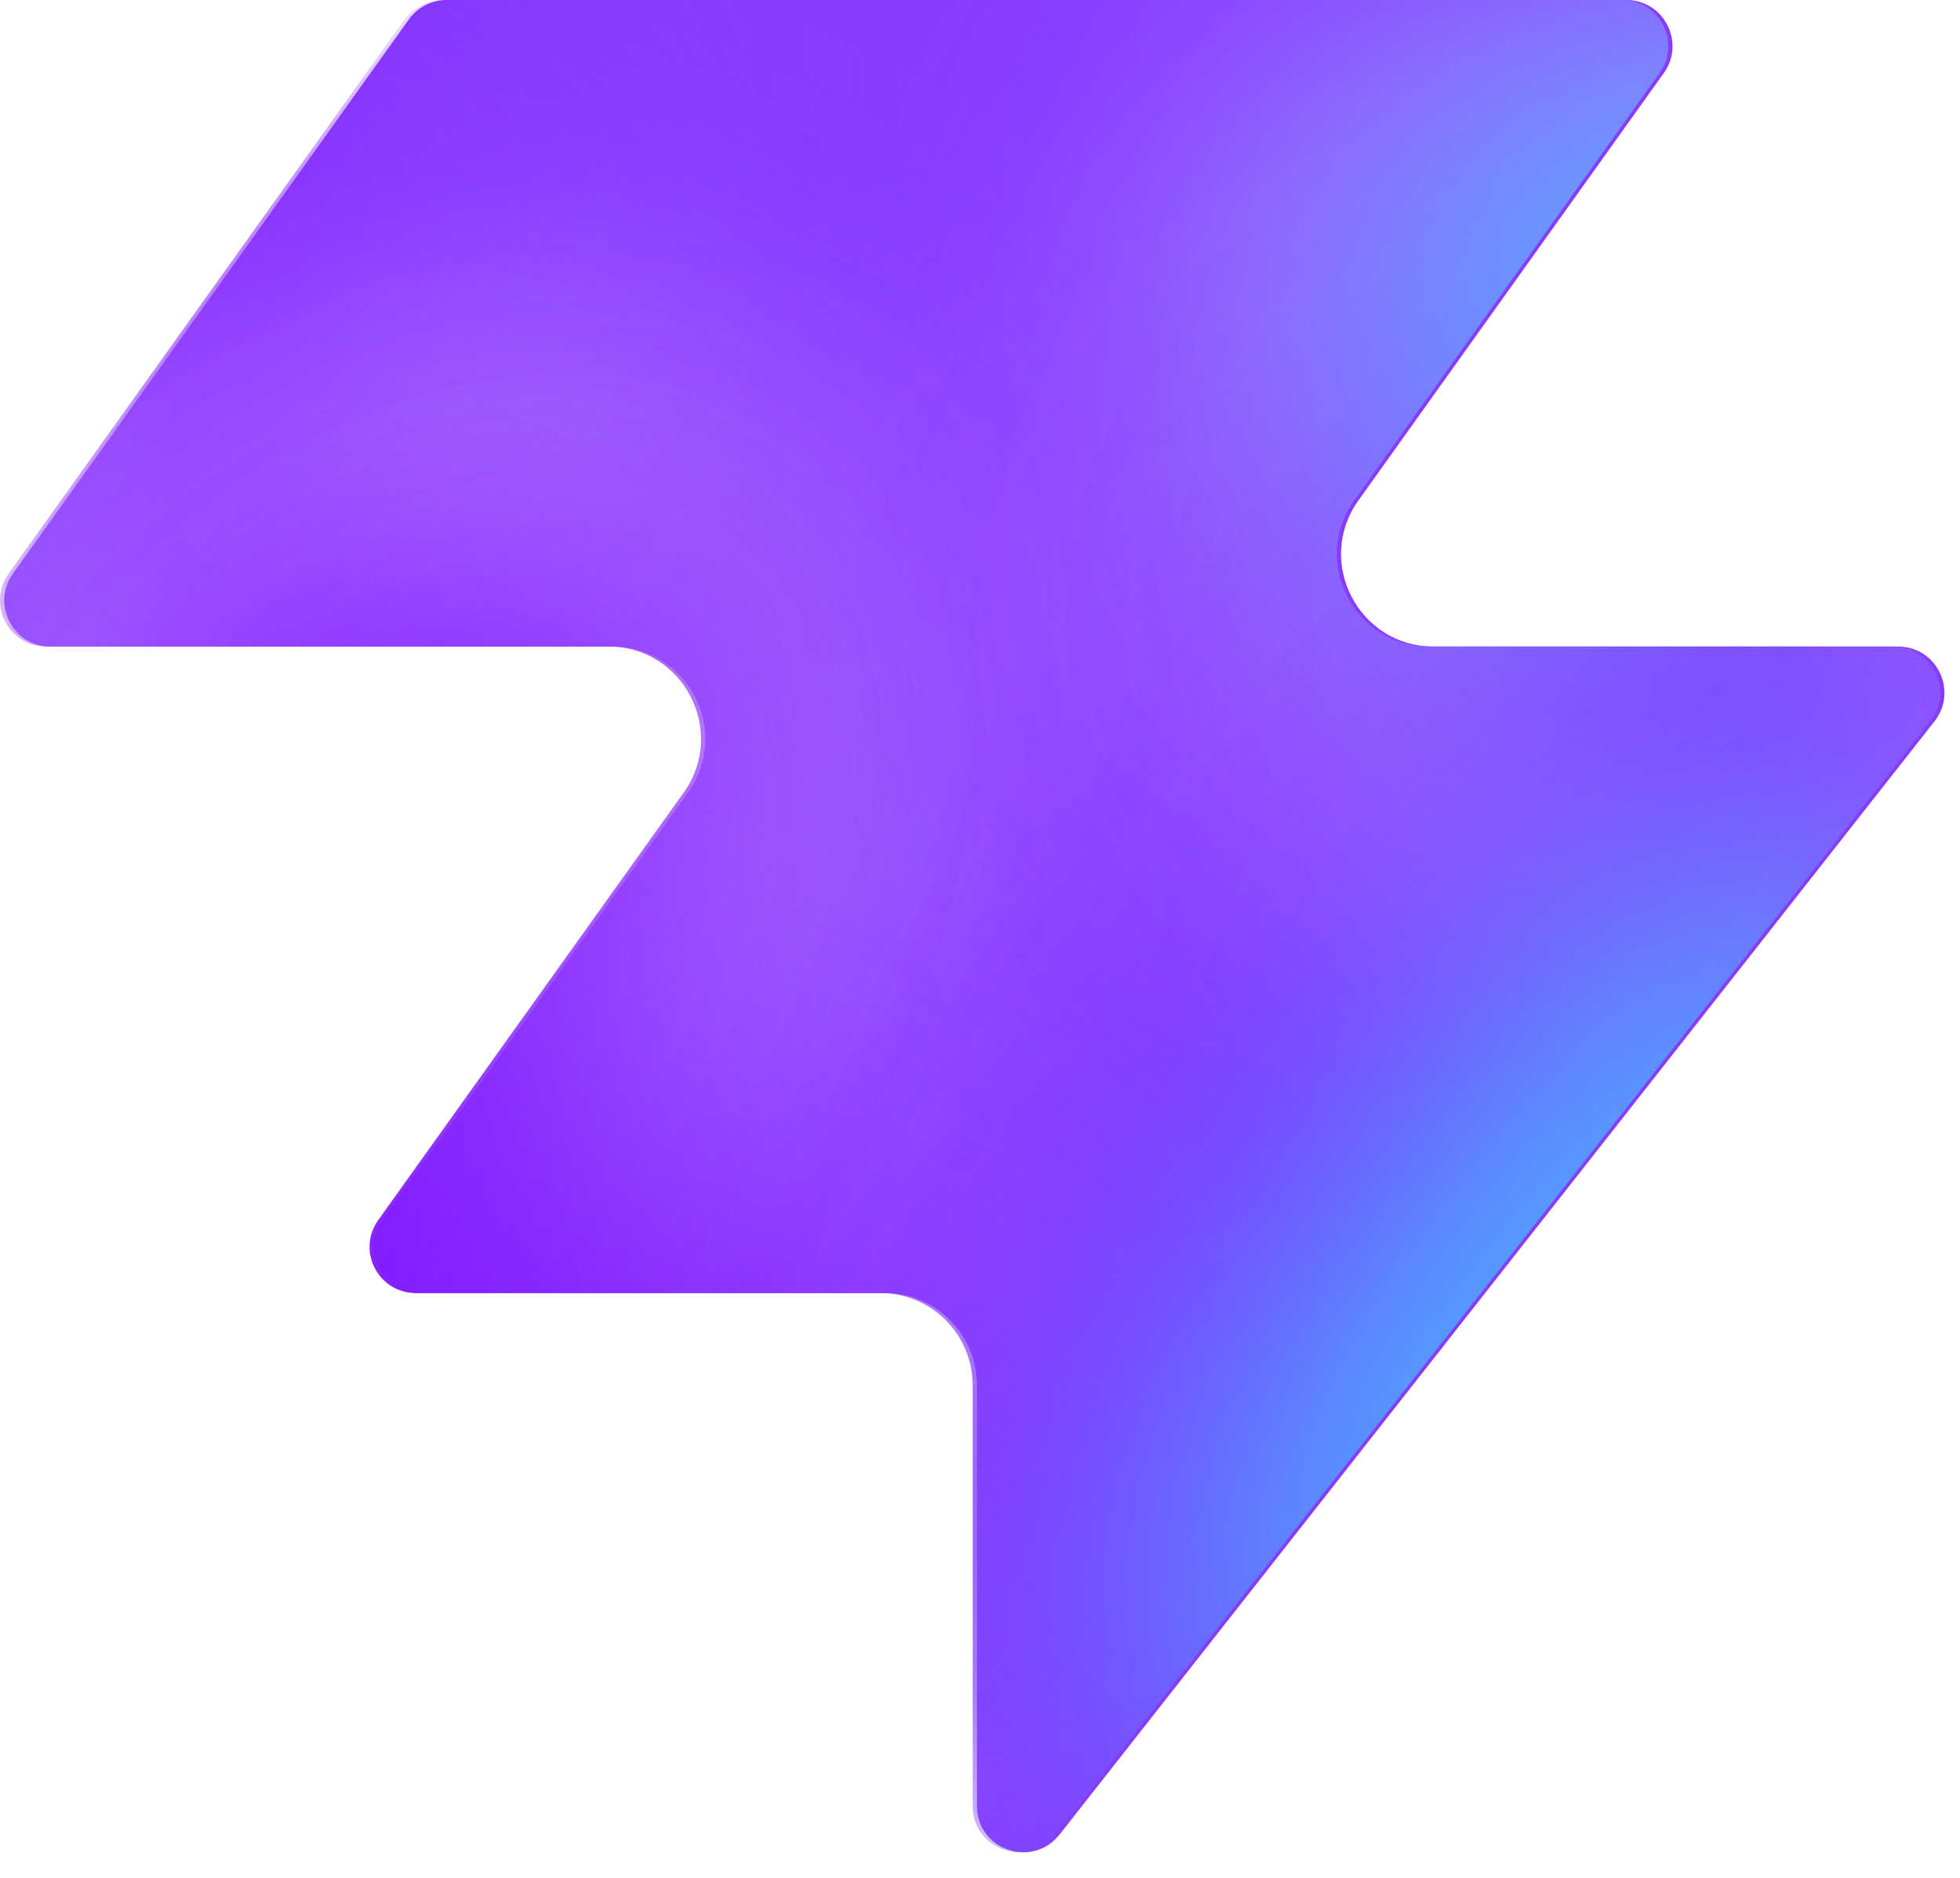
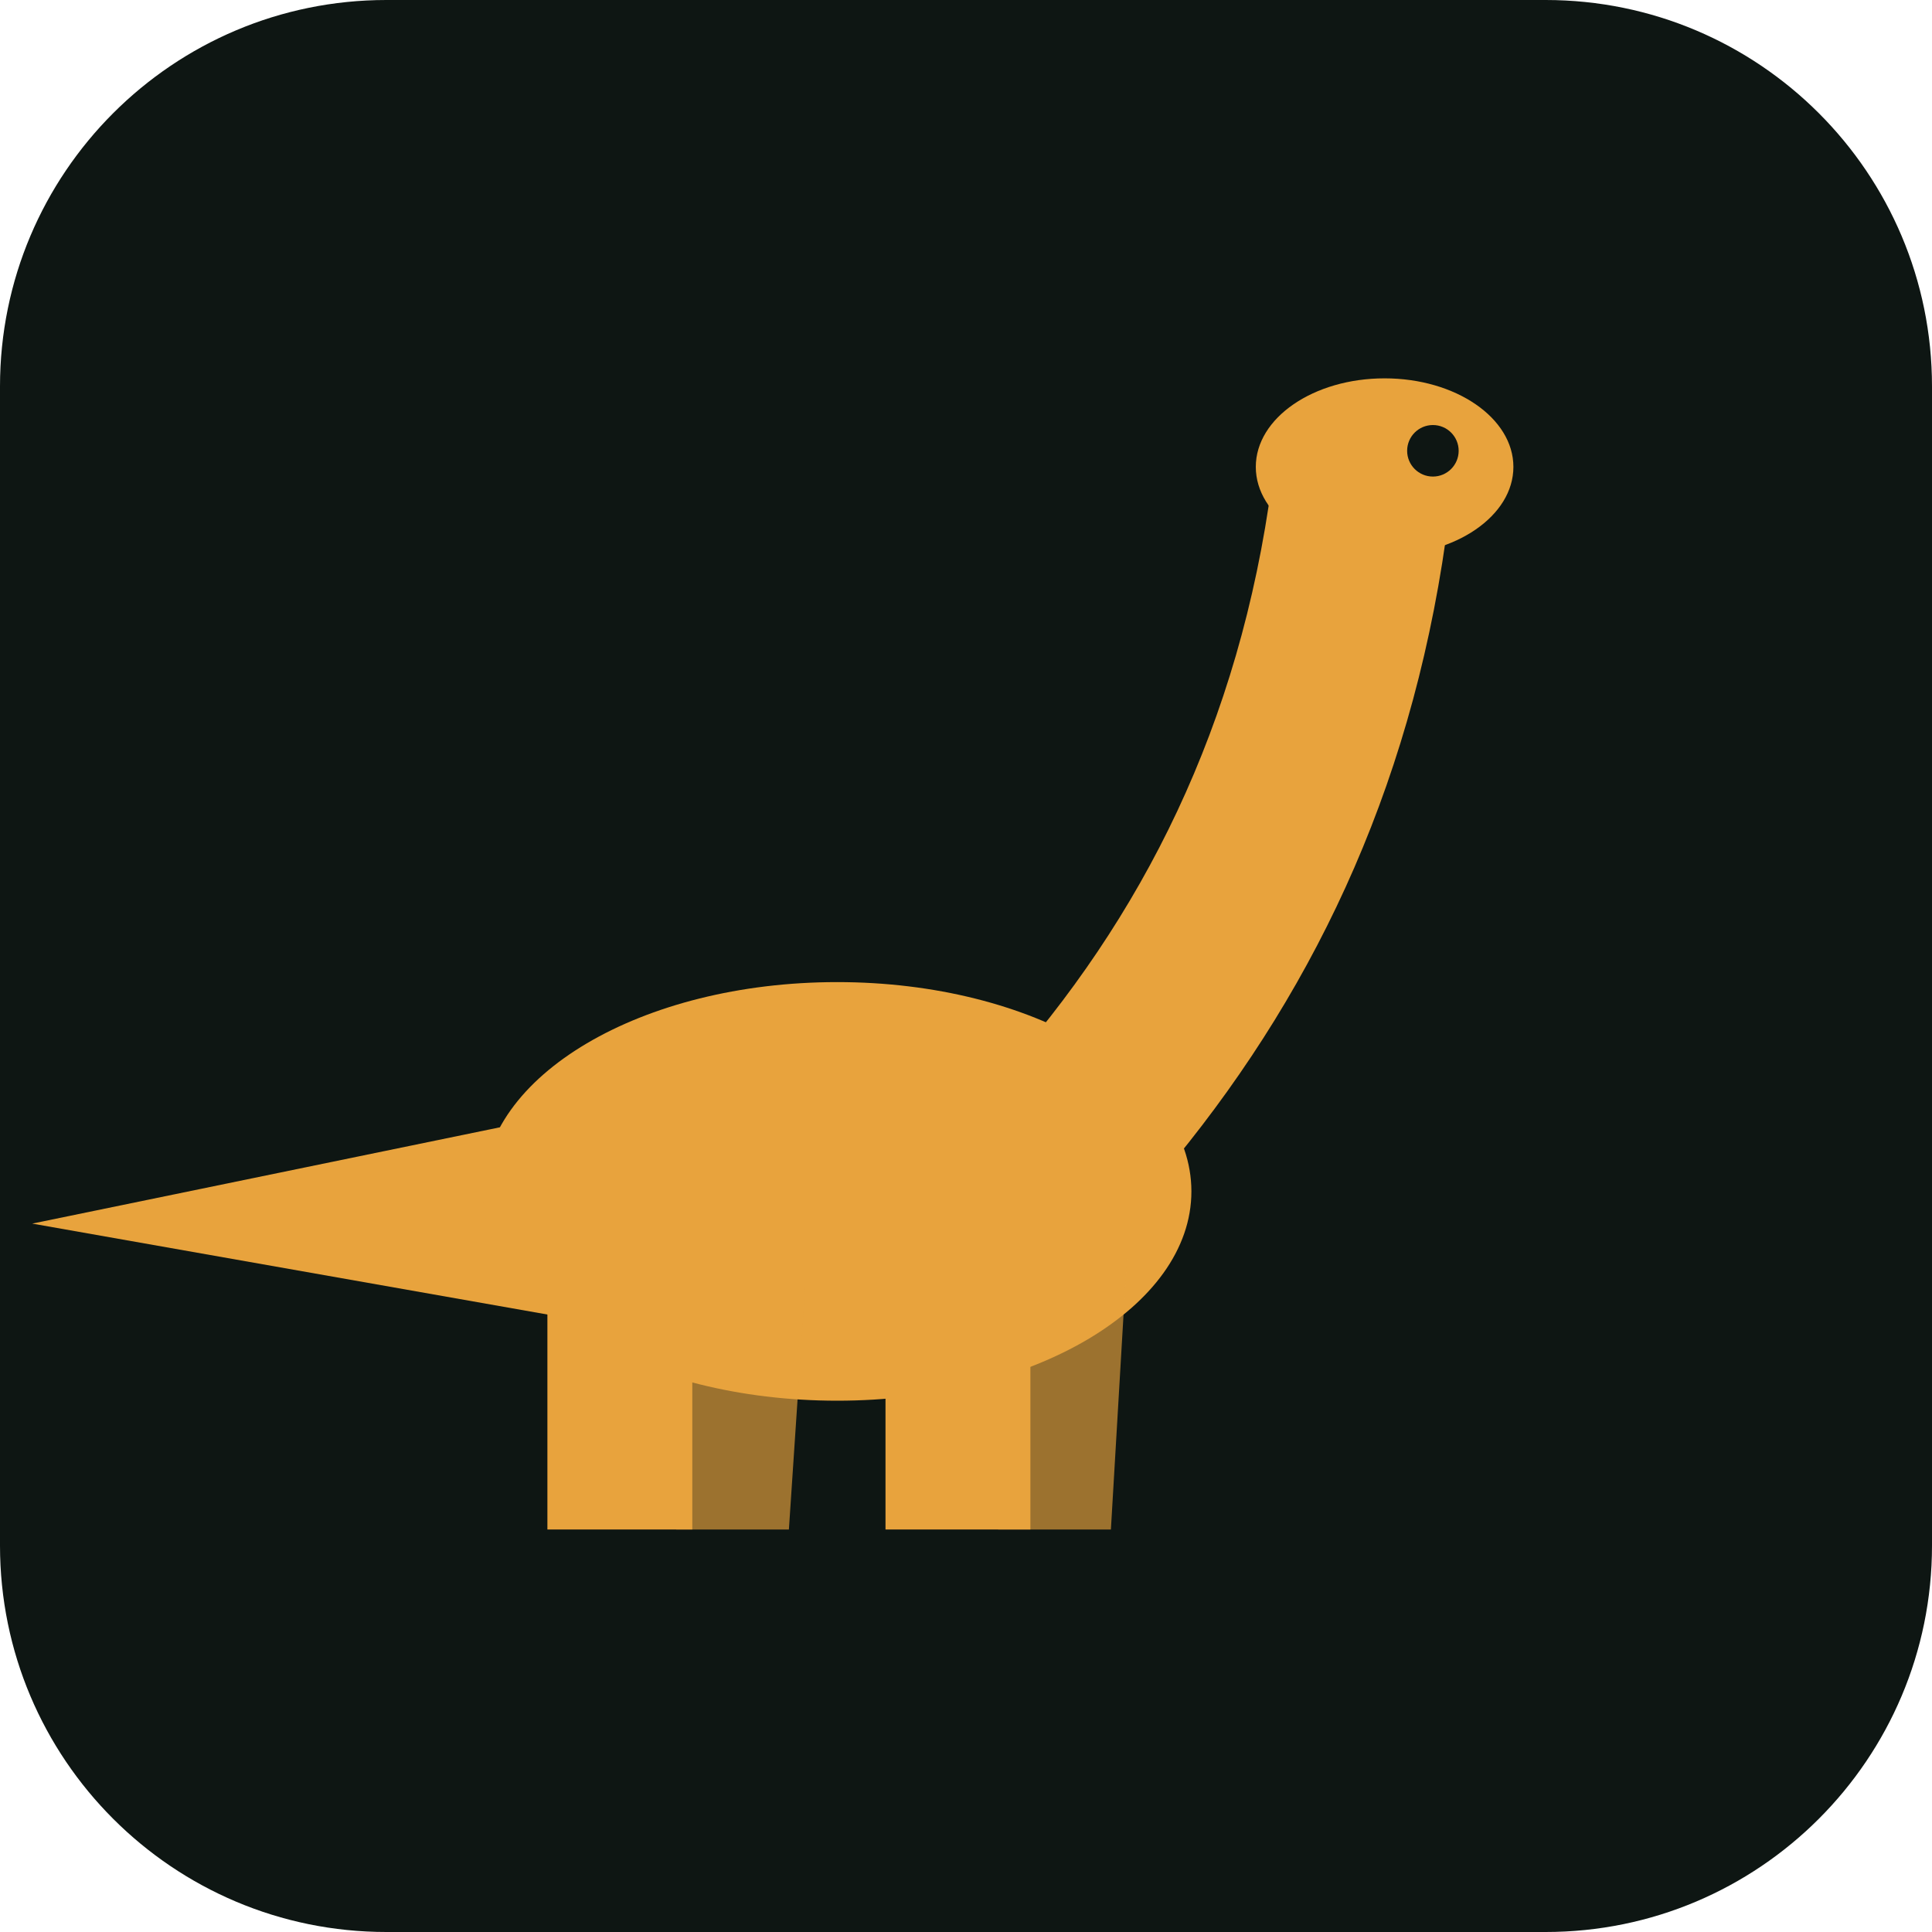
- <svg xmlns="http://www.w3.org/2000/svg" width="48" height="46" fill="none" viewBox="0 0 48 46">
-   <path fill="#863bff" d="M25.946 44.938c-.664.845-2.021.375-2.021-.698V33.937a2.26 2.26 0 0 0-2.262-2.262H10.287c-.92 0-1.456-1.04-.92-1.788l7.48-10.471c1.07-1.497 0-3.578-1.842-3.578H1.237c-.92 0-1.456-1.04-.92-1.788L10.013.474c.214-.297.556-.474.92-.474h28.894c.92 0 1.456 1.04.92 1.788l-7.48 10.471c-1.07 1.498 0 3.579 1.842 3.579h11.377c.943 0 1.473 1.088.89 1.83L25.947 44.94z" style="fill:#863bff;fill:color(display-p3 .525 .23 1);fill-opacity:1" />
-   <mask id="a" width="48" height="46" x="0" y="0" maskUnits="userSpaceOnUse" style="mask-type:alpha">
-     <path fill="#000" d="M25.842 44.938c-.664.844-2.021.375-2.021-.698V33.937a2.26 2.26 0 0 0-2.262-2.262H10.183c-.92 0-1.456-1.04-.92-1.788l7.48-10.471c1.07-1.498 0-3.579-1.842-3.579H1.133c-.92 0-1.456-1.04-.92-1.787L9.91.473c.214-.297.556-.474.92-.474h28.894c.92 0 1.456 1.04.92 1.788l-7.48 10.471c-1.07 1.498 0 3.578 1.842 3.578h11.377c.943 0 1.473 1.088.89 1.832L25.843 44.94z" style="fill:#000;fill-opacity:1" />
-   </mask>
-   <g mask="url(#a)">
-     <g filter="url(#b)">
-       <ellipse cx="5.508" cy="14.704" fill="#ede6ff" rx="5.508" ry="14.704" style="fill:#ede6ff;fill:color(display-p3 .927 .903 1);fill-opacity:1" transform="matrix(.00324 1 1 -.00324 -4.47 31.516)" />
-     </g>
-     <g filter="url(#c)">
-       <ellipse cx="10.399" cy="29.851" fill="#ede6ff" rx="10.399" ry="29.851" style="fill:#ede6ff;fill:color(display-p3 .927 .903 1);fill-opacity:1" transform="matrix(.00324 1 1 -.00324 -39.328 7.883)" />
-     </g>
-     <g filter="url(#d)">
-       <ellipse cx="5.508" cy="30.487" fill="#7e14ff" rx="5.508" ry="30.487" style="fill:#7e14ff;fill:color(display-p3 .492 .077 1);fill-opacity:1" transform="rotate(89.814 -25.913 -14.639)scale(1 -1)" />
-     </g>
-     <g filter="url(#e)">
-       <ellipse cx="5.508" cy="30.599" fill="#7e14ff" rx="5.508" ry="30.599" style="fill:#7e14ff;fill:color(display-p3 .492 .077 1);fill-opacity:1" transform="rotate(89.814 -32.644 -3.334)scale(1 -1)" />
-     </g>
-     <g filter="url(#f)">
-       <ellipse cx="5.508" cy="30.599" fill="#7e14ff" rx="5.508" ry="30.599" style="fill:#7e14ff;fill:color(display-p3 .492 .077 1);fill-opacity:1" transform="matrix(.00324 1 1 -.00324 -34.34 30.47)" />
-     </g>
-     <g filter="url(#g)">
-       <ellipse cx="14.072" cy="22.078" fill="#ede6ff" rx="14.072" ry="22.078" style="fill:#ede6ff;fill:color(display-p3 .927 .903 1);fill-opacity:1" transform="rotate(93.35 24.506 48.493)scale(-1 1)" />
-     </g>
-     <g filter="url(#h)">
-       <ellipse cx="3.47" cy="21.501" fill="#7e14ff" rx="3.47" ry="21.501" style="fill:#7e14ff;fill:color(display-p3 .492 .077 1);fill-opacity:1" transform="rotate(89.009 28.708 47.59)scale(-1 1)" />
-     </g>
-     <g filter="url(#i)">
-       <ellipse cx="3.47" cy="21.501" fill="#7e14ff" rx="3.47" ry="21.501" style="fill:#7e14ff;fill:color(display-p3 .492 .077 1);fill-opacity:1" transform="rotate(89.009 28.708 47.59)scale(-1 1)" />
-     </g>
-     <g filter="url(#j)">
-       <ellipse cx=".387" cy="8.972" fill="#7e14ff" rx="4.407" ry="29.108" style="fill:#7e14ff;fill:color(display-p3 .492 .077 1);fill-opacity:1" transform="rotate(39.51 .387 8.972)" />
-     </g>
-     <g filter="url(#k)">
-       <ellipse cx="47.523" cy="-6.092" fill="#7e14ff" rx="4.407" ry="29.108" style="fill:#7e14ff;fill:color(display-p3 .492 .077 1);fill-opacity:1" transform="rotate(37.892 47.523 -6.092)" />
-     </g>
-     <g filter="url(#l)">
-       <ellipse cx="41.412" cy="6.333" fill="#47bfff" rx="5.971" ry="9.665" style="fill:#47bfff;fill:color(display-p3 .28 .748 1);fill-opacity:1" transform="rotate(37.892 41.412 6.333)" />
-     </g>
-     <g filter="url(#m)">
-       <ellipse cx="-1.879" cy="38.332" fill="#7e14ff" rx="4.407" ry="29.108" style="fill:#7e14ff;fill:color(display-p3 .492 .077 1);fill-opacity:1" transform="rotate(37.892 -1.88 38.332)" />
-     </g>
-     <g filter="url(#n)">
-       <ellipse cx="-1.879" cy="38.332" fill="#7e14ff" rx="4.407" ry="29.108" style="fill:#7e14ff;fill:color(display-p3 .492 .077 1);fill-opacity:1" transform="rotate(37.892 -1.88 38.332)" />
-     </g>
-     <g filter="url(#o)">
-       <ellipse cx="35.651" cy="29.907" fill="#7e14ff" rx="4.407" ry="29.108" style="fill:#7e14ff;fill:color(display-p3 .492 .077 1);fill-opacity:1" transform="rotate(37.892 35.651 29.907)" />
-     </g>
-     <g filter="url(#p)">
-       <ellipse cx="38.418" cy="32.4" fill="#47bfff" rx="5.971" ry="15.297" style="fill:#47bfff;fill:color(display-p3 .28 .748 1);fill-opacity:1" transform="rotate(37.892 38.418 32.4)" />
-     </g>
+ <svg xmlns="http://www.w3.org/2000/svg" viewBox="0 0 120 120">
+   <rect width="120" height="120" rx="24" fill="#0e1613" />
+   <g transform="translate(0 20)" fill="#e8a33d">
+     <path d="M2 56 L36 49 L36 62 Z" />
+     <ellipse cx="52" cy="54" rx="22" ry="13" />
+     <path d="M62 47 C71 37 77 25 79 10 L90 12 C88 28 82 41 73 52 Z" />
+     <ellipse cx="86" cy="9" rx="8" ry="5.5" />
+     <circle cx="89" cy="8" r="1.6" fill="#0e1613" />
+     <path opacity="0.65" d="M42 60 h8 l-1 15 h-7 Z" />
+     <path opacity="0.65" d="M62 58 h8 l-1 17 h-7 Z" />
+     <path d="M34 61 h9 v14 h-9 Z" />
+     <path d="M55 59 h9 v16 h-9 Z" />
  </g>
-   <defs>
-     <filter id="b" width="60.045" height="41.654" x="-19.77" y="16.149" color-interpolation-filters="sRGB" filterUnits="userSpaceOnUse">
-       <feFlood flood-opacity="0" result="BackgroundImageFix" />
-       <feBlend in="SourceGraphic" in2="BackgroundImageFix" result="shape" />
-       <feGaussianBlur result="effect1_foregroundBlur_2002_17158" stdDeviation="7.659" />
-     </filter>
-     <filter id="c" width="90.34" height="51.437" x="-54.613" y="-7.533" color-interpolation-filters="sRGB" filterUnits="userSpaceOnUse">
-       <feFlood flood-opacity="0" result="BackgroundImageFix" />
-       <feBlend in="SourceGraphic" in2="BackgroundImageFix" result="shape" />
-       <feGaussianBlur result="effect1_foregroundBlur_2002_17158" stdDeviation="7.659" />
-     </filter>
-     <filter id="d" width="79.355" height="29.4" x="-49.64" y="2.03" color-interpolation-filters="sRGB" filterUnits="userSpaceOnUse">
-       <feFlood flood-opacity="0" result="BackgroundImageFix" />
-       <feBlend in="SourceGraphic" in2="BackgroundImageFix" result="shape" />
-       <feGaussianBlur result="effect1_foregroundBlur_2002_17158" stdDeviation="4.596" />
-     </filter>
-     <filter id="e" width="79.579" height="29.4" x="-45.045" y="20.029" color-interpolation-filters="sRGB" filterUnits="userSpaceOnUse">
-       <feFlood flood-opacity="0" result="BackgroundImageFix" />
-       <feBlend in="SourceGraphic" in2="BackgroundImageFix" result="shape" />
-       <feGaussianBlur result="effect1_foregroundBlur_2002_17158" stdDeviation="4.596" />
-     </filter>
-     <filter id="f" width="79.579" height="29.4" x="-43.513" y="21.178" color-interpolation-filters="sRGB" filterUnits="userSpaceOnUse">
-       <feFlood flood-opacity="0" result="BackgroundImageFix" />
-       <feBlend in="SourceGraphic" in2="BackgroundImageFix" result="shape" />
-       <feGaussianBlur result="effect1_foregroundBlur_2002_17158" stdDeviation="4.596" />
-     </filter>
-     <filter id="g" width="74.749" height="58.852" x="15.756" y="-17.901" color-interpolation-filters="sRGB" filterUnits="userSpaceOnUse">
-       <feFlood flood-opacity="0" result="BackgroundImageFix" />
-       <feBlend in="SourceGraphic" in2="BackgroundImageFix" result="shape" />
-       <feGaussianBlur result="effect1_foregroundBlur_2002_17158" stdDeviation="7.659" />
-     </filter>
-     <filter id="h" width="61.377" height="25.362" x="23.548" y="2.284" color-interpolation-filters="sRGB" filterUnits="userSpaceOnUse">
-       <feFlood flood-opacity="0" result="BackgroundImageFix" />
-       <feBlend in="SourceGraphic" in2="BackgroundImageFix" result="shape" />
-       <feGaussianBlur result="effect1_foregroundBlur_2002_17158" stdDeviation="4.596" />
-     </filter>
-     <filter id="i" width="61.377" height="25.362" x="23.548" y="2.284" color-interpolation-filters="sRGB" filterUnits="userSpaceOnUse">
-       <feFlood flood-opacity="0" result="BackgroundImageFix" />
-       <feBlend in="SourceGraphic" in2="BackgroundImageFix" result="shape" />
-       <feGaussianBlur result="effect1_foregroundBlur_2002_17158" stdDeviation="4.596" />
-     </filter>
-     <filter id="j" width="56.045" height="63.649" x="-27.636" y="-22.853" color-interpolation-filters="sRGB" filterUnits="userSpaceOnUse">
-       <feFlood flood-opacity="0" result="BackgroundImageFix" />
-       <feBlend in="SourceGraphic" in2="BackgroundImageFix" result="shape" />
-       <feGaussianBlur result="effect1_foregroundBlur_2002_17158" stdDeviation="4.596" />
-     </filter>
-     <filter id="k" width="54.814" height="64.646" x="20.116" y="-38.415" color-interpolation-filters="sRGB" filterUnits="userSpaceOnUse">
-       <feFlood flood-opacity="0" result="BackgroundImageFix" />
-       <feBlend in="SourceGraphic" in2="BackgroundImageFix" result="shape" />
-       <feGaussianBlur result="effect1_foregroundBlur_2002_17158" stdDeviation="4.596" />
-     </filter>
-     <filter id="l" width="33.541" height="35.313" x="24.641" y="-11.323" color-interpolation-filters="sRGB" filterUnits="userSpaceOnUse">
-       <feFlood flood-opacity="0" result="BackgroundImageFix" />
-       <feBlend in="SourceGraphic" in2="BackgroundImageFix" result="shape" />
-       <feGaussianBlur result="effect1_foregroundBlur_2002_17158" stdDeviation="4.596" />
-     </filter>
-     <filter id="m" width="54.814" height="64.646" x="-29.286" y="6.009" color-interpolation-filters="sRGB" filterUnits="userSpaceOnUse">
-       <feFlood flood-opacity="0" result="BackgroundImageFix" />
-       <feBlend in="SourceGraphic" in2="BackgroundImageFix" result="shape" />
-       <feGaussianBlur result="effect1_foregroundBlur_2002_17158" stdDeviation="4.596" />
-     </filter>
-     <filter id="n" width="54.814" height="64.646" x="-29.286" y="6.009" color-interpolation-filters="sRGB" filterUnits="userSpaceOnUse">
-       <feFlood flood-opacity="0" result="BackgroundImageFix" />
-       <feBlend in="SourceGraphic" in2="BackgroundImageFix" result="shape" />
-       <feGaussianBlur result="effect1_foregroundBlur_2002_17158" stdDeviation="4.596" />
-     </filter>
-     <filter id="o" width="54.814" height="64.646" x="8.244" y="-2.416" color-interpolation-filters="sRGB" filterUnits="userSpaceOnUse">
-       <feFlood flood-opacity="0" result="BackgroundImageFix" />
-       <feBlend in="SourceGraphic" in2="BackgroundImageFix" result="shape" />
-       <feGaussianBlur result="effect1_foregroundBlur_2002_17158" stdDeviation="4.596" />
-     </filter>
-     <filter id="p" width="39.409" height="43.623" x="18.713" y="10.588" color-interpolation-filters="sRGB" filterUnits="userSpaceOnUse">
-       <feFlood flood-opacity="0" result="BackgroundImageFix" />
-       <feBlend in="SourceGraphic" in2="BackgroundImageFix" result="shape" />
-       <feGaussianBlur result="effect1_foregroundBlur_2002_17158" stdDeviation="4.596" />
-     </filter>
-   </defs>
</svg>
